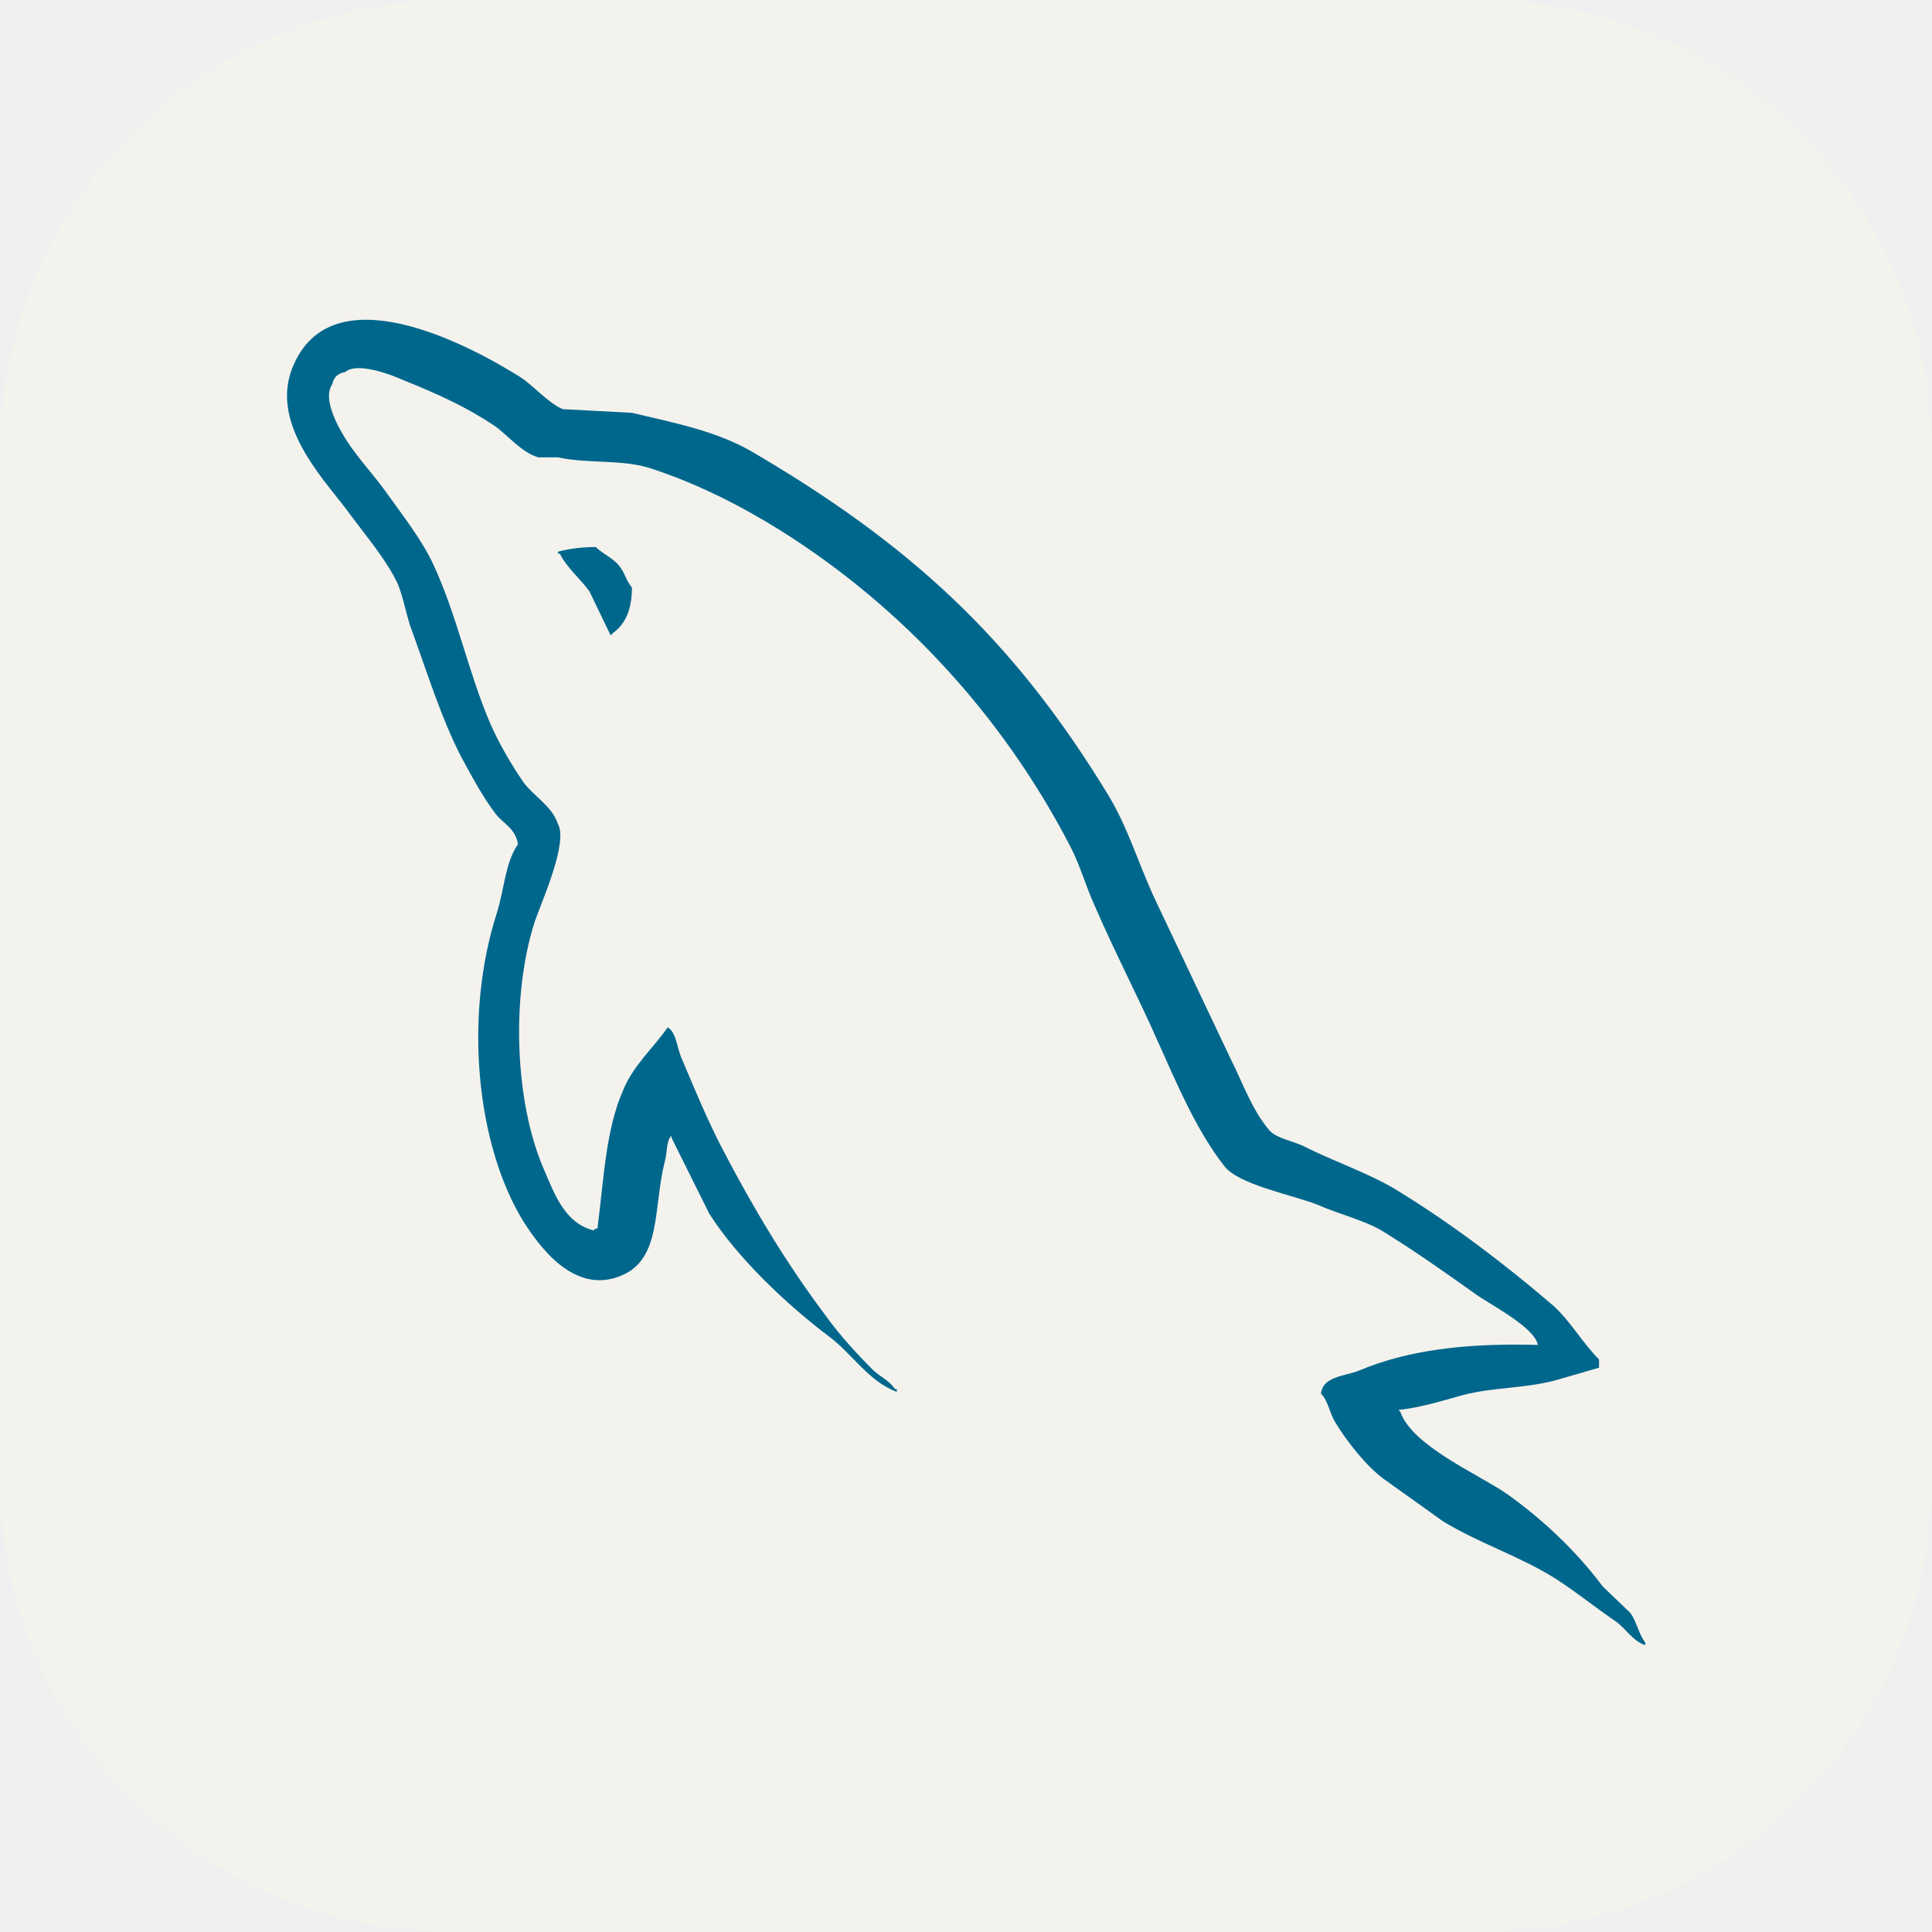
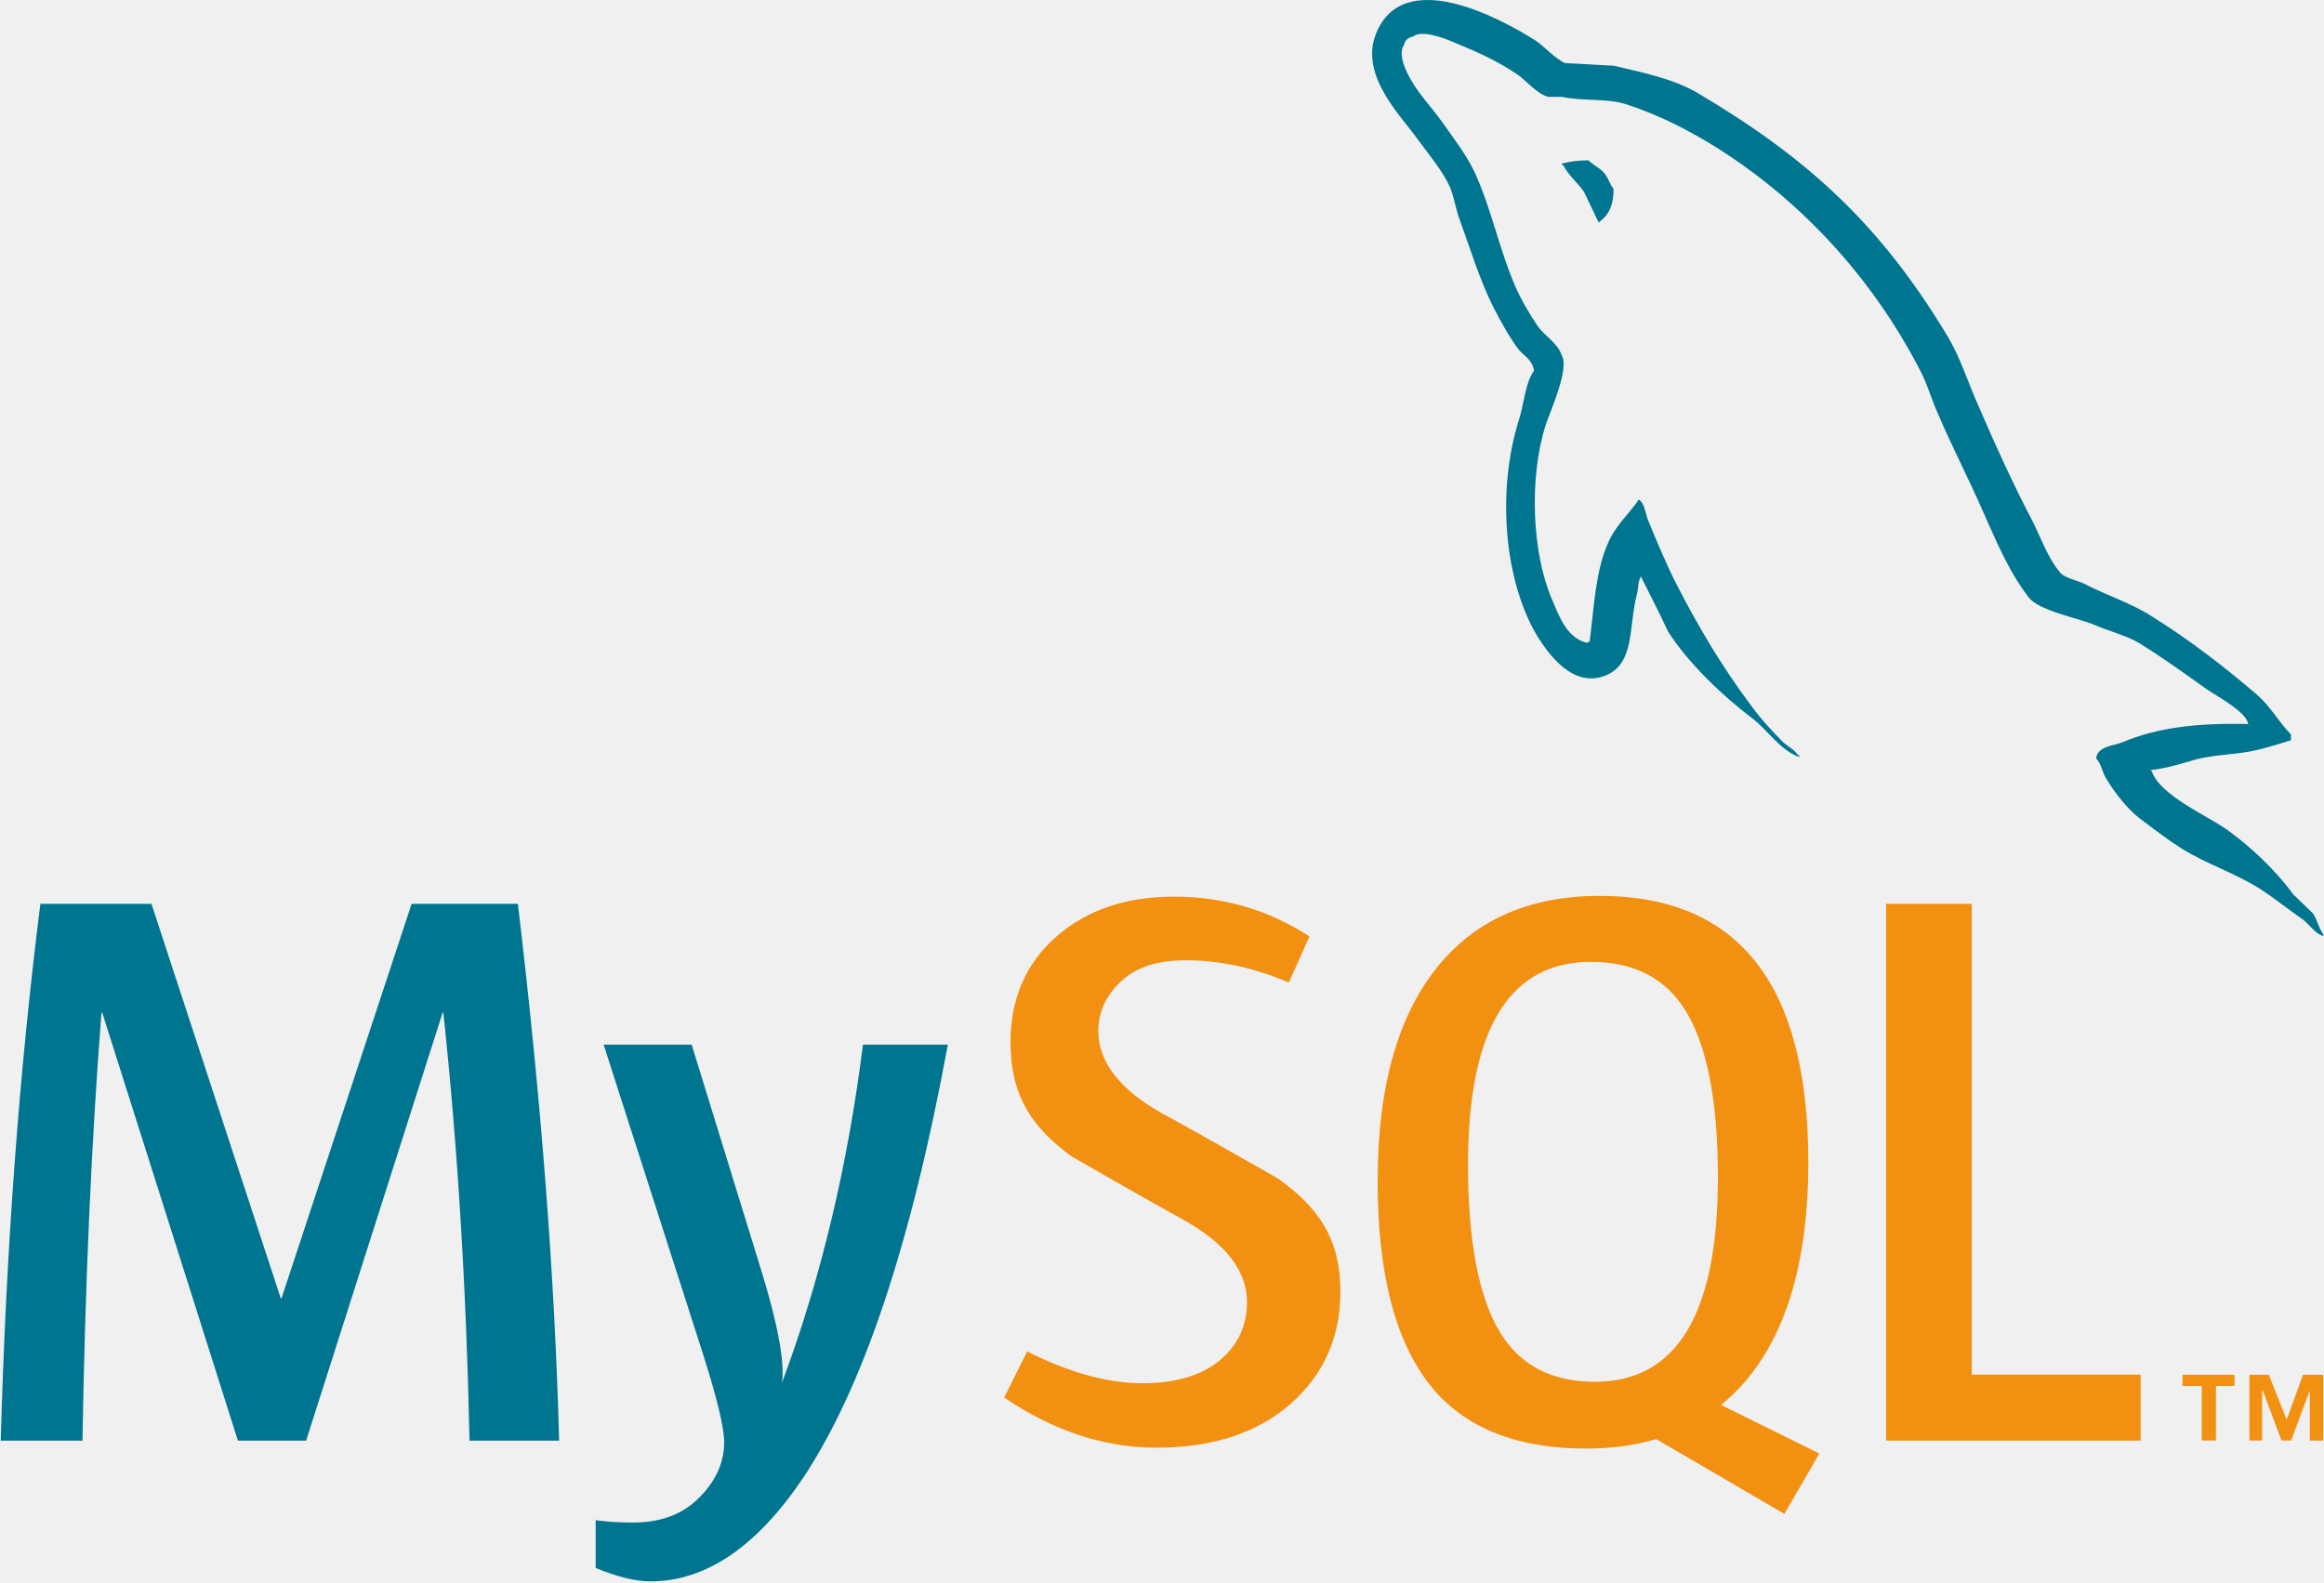
- <svg xmlns="http://www.w3.org/2000/svg" width="2.5em" height="2.5em" viewBox="0 0 256 256">
-   <g fill="none">
-     <rect width="256" height="256" fill="#f4f2ed" rx="60" />
-     <g clip-path="url(#skillIconsMysqlLight0)">
-       <path fill="#00678c" fill-rule="evenodd" d="M203.801 178.21c-9.79-.272-17.385.731-23.75 3.409c-1.833.736-4.774.736-5.016 3.043c.98.968 1.098 2.552 1.957 3.894c1.467 2.435 4.041 5.715 6.365 7.417l7.834 5.598c4.774 2.917 10.16 4.622 14.811 7.542c2.694 1.704 5.386 3.894 8.08 5.721c1.372.973 2.203 2.558 3.918 3.163v-.368c-.856-1.091-1.103-2.672-1.956-3.894l-3.677-3.526c-3.547-4.744-7.957-8.884-12.731-12.287c-3.918-2.677-12.484-6.326-14.076-10.825l-.241-.273c2.689-.272 5.872-1.219 8.445-1.949c4.165-1.091 7.957-.851 12.238-1.945l5.88-1.704v-1.091c-2.204-2.189-3.795-5.11-6.119-7.176c-6.242-5.353-13.102-10.586-20.203-14.965c-3.794-2.432-8.692-4.017-12.731-6.081c-1.473-.731-3.918-1.096-4.774-2.312c-2.209-2.672-3.43-6.204-5.021-9.369l-10.037-21.168c-2.203-4.745-3.553-9.49-6.242-13.869c-12.611-20.683-26.324-33.212-47.38-45.502c-4.527-2.555-9.913-3.654-15.64-4.99l-9.18-.49c-1.962-.851-3.919-3.164-5.633-4.26c-6.978-4.38-24.974-13.868-30.12-1.363c-3.305 7.907 4.899 15.692 7.684 19.709c2.085 2.798 4.774 5.96 6.247 9.124c.823 2.067 1.098 4.259 1.957 6.449c1.956 5.352 3.794 11.316 6.365 16.306c1.372 2.555 2.813 5.235 4.527 7.545c.98 1.363 2.695 1.947 3.06 4.136c-1.715 2.435-1.833 6.081-2.813 9.127c-4.409 13.748-2.694 30.78 3.548 40.902c1.962 3.04 6.585 9.734 12.858 7.177c5.509-2.19 4.28-9.124 5.871-15.208c.37-1.458.124-2.432.856-3.408v.273l5.021 10.097c3.795 5.961 10.408 12.167 15.914 16.306c2.936 2.19 5.263 5.964 8.934 7.3v-.368h-.241c-.736-1.091-1.839-1.582-2.818-2.433c-2.203-2.189-4.651-4.867-6.366-7.299c-5.139-6.812-9.666-14.357-13.708-22.142c-1.961-3.771-3.676-7.908-5.262-11.679c-.741-1.461-.741-3.654-1.962-4.379c-1.839 2.672-4.527 4.99-5.88 8.273c-2.327 5.23-2.568 11.679-3.424 18.371c-.494.122-.275 0-.494.272c-3.913-.97-5.263-4.99-6.73-8.393c-3.672-8.638-4.287-22.507-1.104-32.484c.856-2.555 4.533-10.585 3.065-13.018c-.74-2.312-3.183-3.648-4.533-5.475c-1.591-2.312-3.3-5.23-4.403-7.785c-2.936-6.817-4.404-14.357-7.59-21.17c-1.473-3.164-4.041-6.45-6.124-9.367c-2.327-3.286-4.892-5.599-6.73-9.49c-.612-1.363-1.468-3.528-.489-4.99c.242-.973.735-1.363 1.71-1.581c1.59-1.364 6.124.365 7.715 1.09c4.527 1.827 8.322 3.529 12.117 6.081c1.715 1.216 3.553 3.529 5.756 4.14h2.574c3.918.85 8.322.272 11.99 1.363c6.49 2.072 12.364 5.11 17.632 8.398c16.035 10.098 29.26 24.454 38.193 41.611c1.468 2.798 2.08 5.353 3.43 8.273c2.574 5.964 5.757 12.045 8.322 17.888c2.574 5.718 5.021 11.562 8.693 16.306c1.838 2.555 9.18 3.891 12.484 5.23c2.45 1.091 6.242 2.073 8.451 3.409c4.159 2.555 8.322 5.475 12.237 8.273c1.956 1.456 8.081 4.499 8.445 6.926zM78.958 72.487a19.569 19.569 0 0 0-5.015.608v.273h.241c.98 1.947 2.695 3.286 3.918 4.99l2.818 5.84l.242-.272c1.714-1.216 2.573-3.163 2.573-6.08c-.735-.851-.856-1.705-1.468-2.556c-.735-1.216-2.326-1.827-3.309-2.797z" clip-rule="evenodd" />
-     </g>
-     <defs>
-       <clipPath id="skillIconsMysqlLight0">
-         <path fill="#fff" d="M38 38h180v180H38z" />
-       </clipPath>
-     </defs>
-   </g>
+ <svg xmlns="http://www.w3.org/2000/svg" width="3.67em" height="2.5em" viewBox="0 0 512 349">
+   <path fill="#00758f" d="m152.31 230.297l15.56 50.487c3.496 11.463 4.954 19.465 4.37 24.026c8.51-22.792 14.456-47.63 17.839-74.513h18.71c-8.045 43.766-18.656 75.57-31.827 95.41c-10.262 15.289-21.504 22.933-33.746 22.933c-3.264 0-7.288-.986-12.063-2.944v-10.55c2.333.342 5.07.525 8.218.525c5.711 0 10.314-1.583 13.816-4.742c4.193-3.849 6.292-8.175 6.292-12.97c0-3.274-1.637-9.993-4.896-20.157l-21.68-67.505zM33.223 199.266l28.5 86.956h.176l28.675-86.956h23.428c5.13 43.124 8.16 82.581 9.09 118.346H103.34c-.695-33.433-2.62-64.871-5.768-94.32H97.4l-30.078 94.32H52.28l-29.896-94.32h-.176c-2.218 28.282-3.614 59.72-4.196 94.32H0c1.164-42.08 4.077-81.525 8.739-118.346z" />
+   <path fill="#f29111" d="M352.498 197.51c30.657 0 45.986 19.586 45.986 58.739c0 21.276-4.61 37.347-13.821 48.204c-1.66 1.984-3.495 3.698-5.427 5.286l21.695 10.727l-.021-.001l-7.703 13.302l-28.253-16.485c-4.683 1.387-9.836 2.08-15.451 2.08c-15.053 0-26.297-4.387-33.731-13.15c-8.16-9.694-12.238-24.955-12.238-45.757c0-21.156 4.602-37.166 13.816-48.037c8.392-9.944 20.11-14.909 35.148-14.909m-93.88.172c10.957 0 20.92 2.932 29.894 8.775l-4.558 10.157c-7.679-3.264-15.25-4.903-22.716-4.903c-6.058 0-10.726 1.458-13.98 4.392c-3.272 2.908-5.296 6.65-5.296 11.212c0 7.01 4.994 13.089 14.215 18.225a816.32 816.32 0 0 1 9.031 5.011l.688.387l.345.194l.689.387l.344.194l.688.388c6.98 3.935 13.548 7.691 13.548 7.691c9.22 6.545 13.816 13.523 13.816 25.016c0 10.037-3.678 18.276-11.01 24.723c-7.337 6.418-17.194 9.636-29.538 9.636c-11.545 0-22.734-3.704-33.572-11.05l5.07-10.166c9.327 4.675 17.767 7.01 25.346 7.01c7.108 0 12.672-1.587 16.697-4.721c4.017-3.157 6.424-7.56 6.424-13.143c0-7.027-4.888-13.034-13.855-18.073a897.982 897.982 0 0 1-8.395-4.697l-.687-.389c-1.262-.713-2.533-1.435-3.778-2.142l-.675-.384c-6.055-3.444-11.29-6.453-11.29-6.453c-8.964-6.557-13.459-13.592-13.459-25.184c0-9.587 3.352-17.336 10.046-23.231c6.71-5.908 15.367-8.862 25.968-8.862m175.895 1.584v103.788h37.238v14.558h-56.124V199.266zm57.93 103.833v2.46h-4.094v12.04h-3.13v-12.04h-4.253v-2.46zm7.56 0l3.931 9.884l3.611-9.884h4.437v14.5h-2.95v-11.035l-4.11 11.035h-2.127l-4.117-11.035h-.158v11.035h-2.791v-14.5zM350.57 212.064c-18.066 0-27.104 14.91-27.104 44.71c0 17.07 2.395 29.448 7.176 37.163c4.428 7.14 11.363 10.703 20.806 10.703c18.066 0 27.103-15.026 27.103-45.064c0-16.831-2.395-29.103-7.17-36.822c-4.433-7.124-11.365-10.69-20.81-10.69" />
+   <path fill="#00758f" d="M303.218 7.333c5.993-14.726 26.948-3.574 35.08 1.57c1.993 1.287 4.279 4.006 6.564 5.011c3.565.14 7.127.419 10.698.568c6.698 1.574 12.972 2.86 18.25 5.866c24.528 14.445 40.495 29.165 55.19 53.479c3.14 5.15 4.709 10.723 7.274 16.296c3.56 8.307 7.56 17.027 11.692 24.882c1.85 3.724 3.281 7.865 5.85 11.01c1.003 1.438 3.852 1.862 5.555 2.721c4.708 2.437 10.412 4.287 14.84 7.147c8.269 5.156 16.264 11.3 23.532 17.59c2.709 2.428 4.555 5.865 7.136 8.433v1.296c-2.291.703-4.574 1.423-6.859 2c-4.991 1.282-9.412.992-14.254 2.275c-2.992.868-6.707 2.013-9.845 2.304l.29.292c1.846 5.275 11.834 9.565 16.402 12.72c5.548 4.004 10.689 8.86 14.827 14.437c1.429 1.423 2.858 2.718 4.28 4.137c.994 1.438 1.274 3.298 2.28 4.58v.434c-1.114-.393-1.915-1.143-2.674-1.927l-.453-.473c-.453-.47-.91-.932-1.431-1.313c-3.148-2.15-6.274-4.722-9.422-6.721c-5.412-3.434-11.689-5.427-17.246-8.874c-3.142-2.001-6.137-4.28-9.132-6.57c-2.715-2.007-5.705-5.861-7.411-8.721c-1.005-1.58-1.143-3.437-2.291-4.58c.205-1.909 1.954-2.476 3.719-2.942l.406-.107c.609-.158 1.205-.316 1.725-.525c7.414-3.148 16.253-4.29 27.667-4.004c-.43-2.866-7.562-6.437-9.839-8.153c-4.57-3.294-9.409-6.731-14.257-9.729c-2.569-1.57-6.996-2.716-9.842-3.999c-3.851-1.574-12.41-3.147-14.544-6.145c-3.625-4.726-6.229-10.363-8.757-16.057l-.688-1.554a803.85 803.85 0 0 0-.69-1.553c-2.988-6.857-6.7-14.006-9.695-21.027c-1.566-3.425-2.285-6.431-4-9.716c-10.407-20.158-25.81-37.035-44.485-48.904c-6.137-3.862-12.98-7.436-20.534-9.865c-4.281-1.293-9.419-.578-13.98-1.57h-3.002c-2.562-.722-4.701-3.438-6.7-4.87c-4.415-2.998-8.837-5.011-14.117-7.15c-1.85-.858-7.133-2.856-8.977-1.283c-1.142.287-1.721.718-2.002 1.864c-1.136 1.71-.137 4.286.57 5.863c2.142 4.57 5.134 7.286 7.85 11.148c2.416 3.425 5.417 7.287 7.13 11.011c3.696 8.005 5.417 16.874 8.842 24.878c1.27 3.01 3.279 6.435 5.128 9.15c1.567 2.155 4.416 3.713 5.278 6.441c1.718 2.86-2.572 12.297-3.565 15.294c-3.715 11.727-2.995 28.028 1.283 38.193l.228.536l.228.543c1.562 3.723 3.234 7.732 7.387 8.773c.286-.284 0-.135.567-.284c1.005-7.868 1.288-15.445 4-21.601c1.567-3.849 4.696-6.57 6.841-9.712c1.43.856 1.43 3.437 2.282 5.145c1.856 4.43 3.849 9.287 6.137 13.73c4.696 9.15 9.98 18.021 15.967 26.025c2.005 2.859 4.85 6.006 7.416 8.581c1.143.997 2.423 1.573 3.282 2.856h.28v.432c-4.278-1.577-6.99-6.003-10.402-8.587c-6.424-4.857-14.117-12.151-18.545-19.15c-1.852-4.018-3.854-7.869-5.85-11.867v-.289c-.853 1.142-.567 2.276-.994 4.004c-1.852 7.145-.426 15.296-6.843 17.866c-7.274 3.01-12.7-4.857-14.977-8.432c-7.276-11.866-9.269-31.884-4.138-48.043c1.14-3.577 1.295-7.867 3.285-10.723c-.43-2.582-2.42-3.288-3.571-4.87c-1.996-2.704-3.705-5.854-5.268-8.857c-3.002-5.866-5.138-12.875-7.417-19.166c-1.002-2.569-1.289-5.148-2.288-7.58c-1.704-3.712-4.845-7.436-7.268-10.72c-3.281-4.72-12.837-13.868-8.985-23.168m46.772 28.015c.381.382.841.716 1.317 1.045l.574.394c.765.53 1.506 1.088 1.96 1.848c.72 1.006.854 1.999 1.716 3.007c0 3.437-.996 5.722-3.007 7.146c0 0-.137.15-.278.29c-1.14-2.291-2.139-4.57-3.287-6.859c-1.414-1.998-3.413-3.583-4.565-5.866h-.277v-.287c1.721-.425 3.428-.718 5.847-.718" />
</svg>
